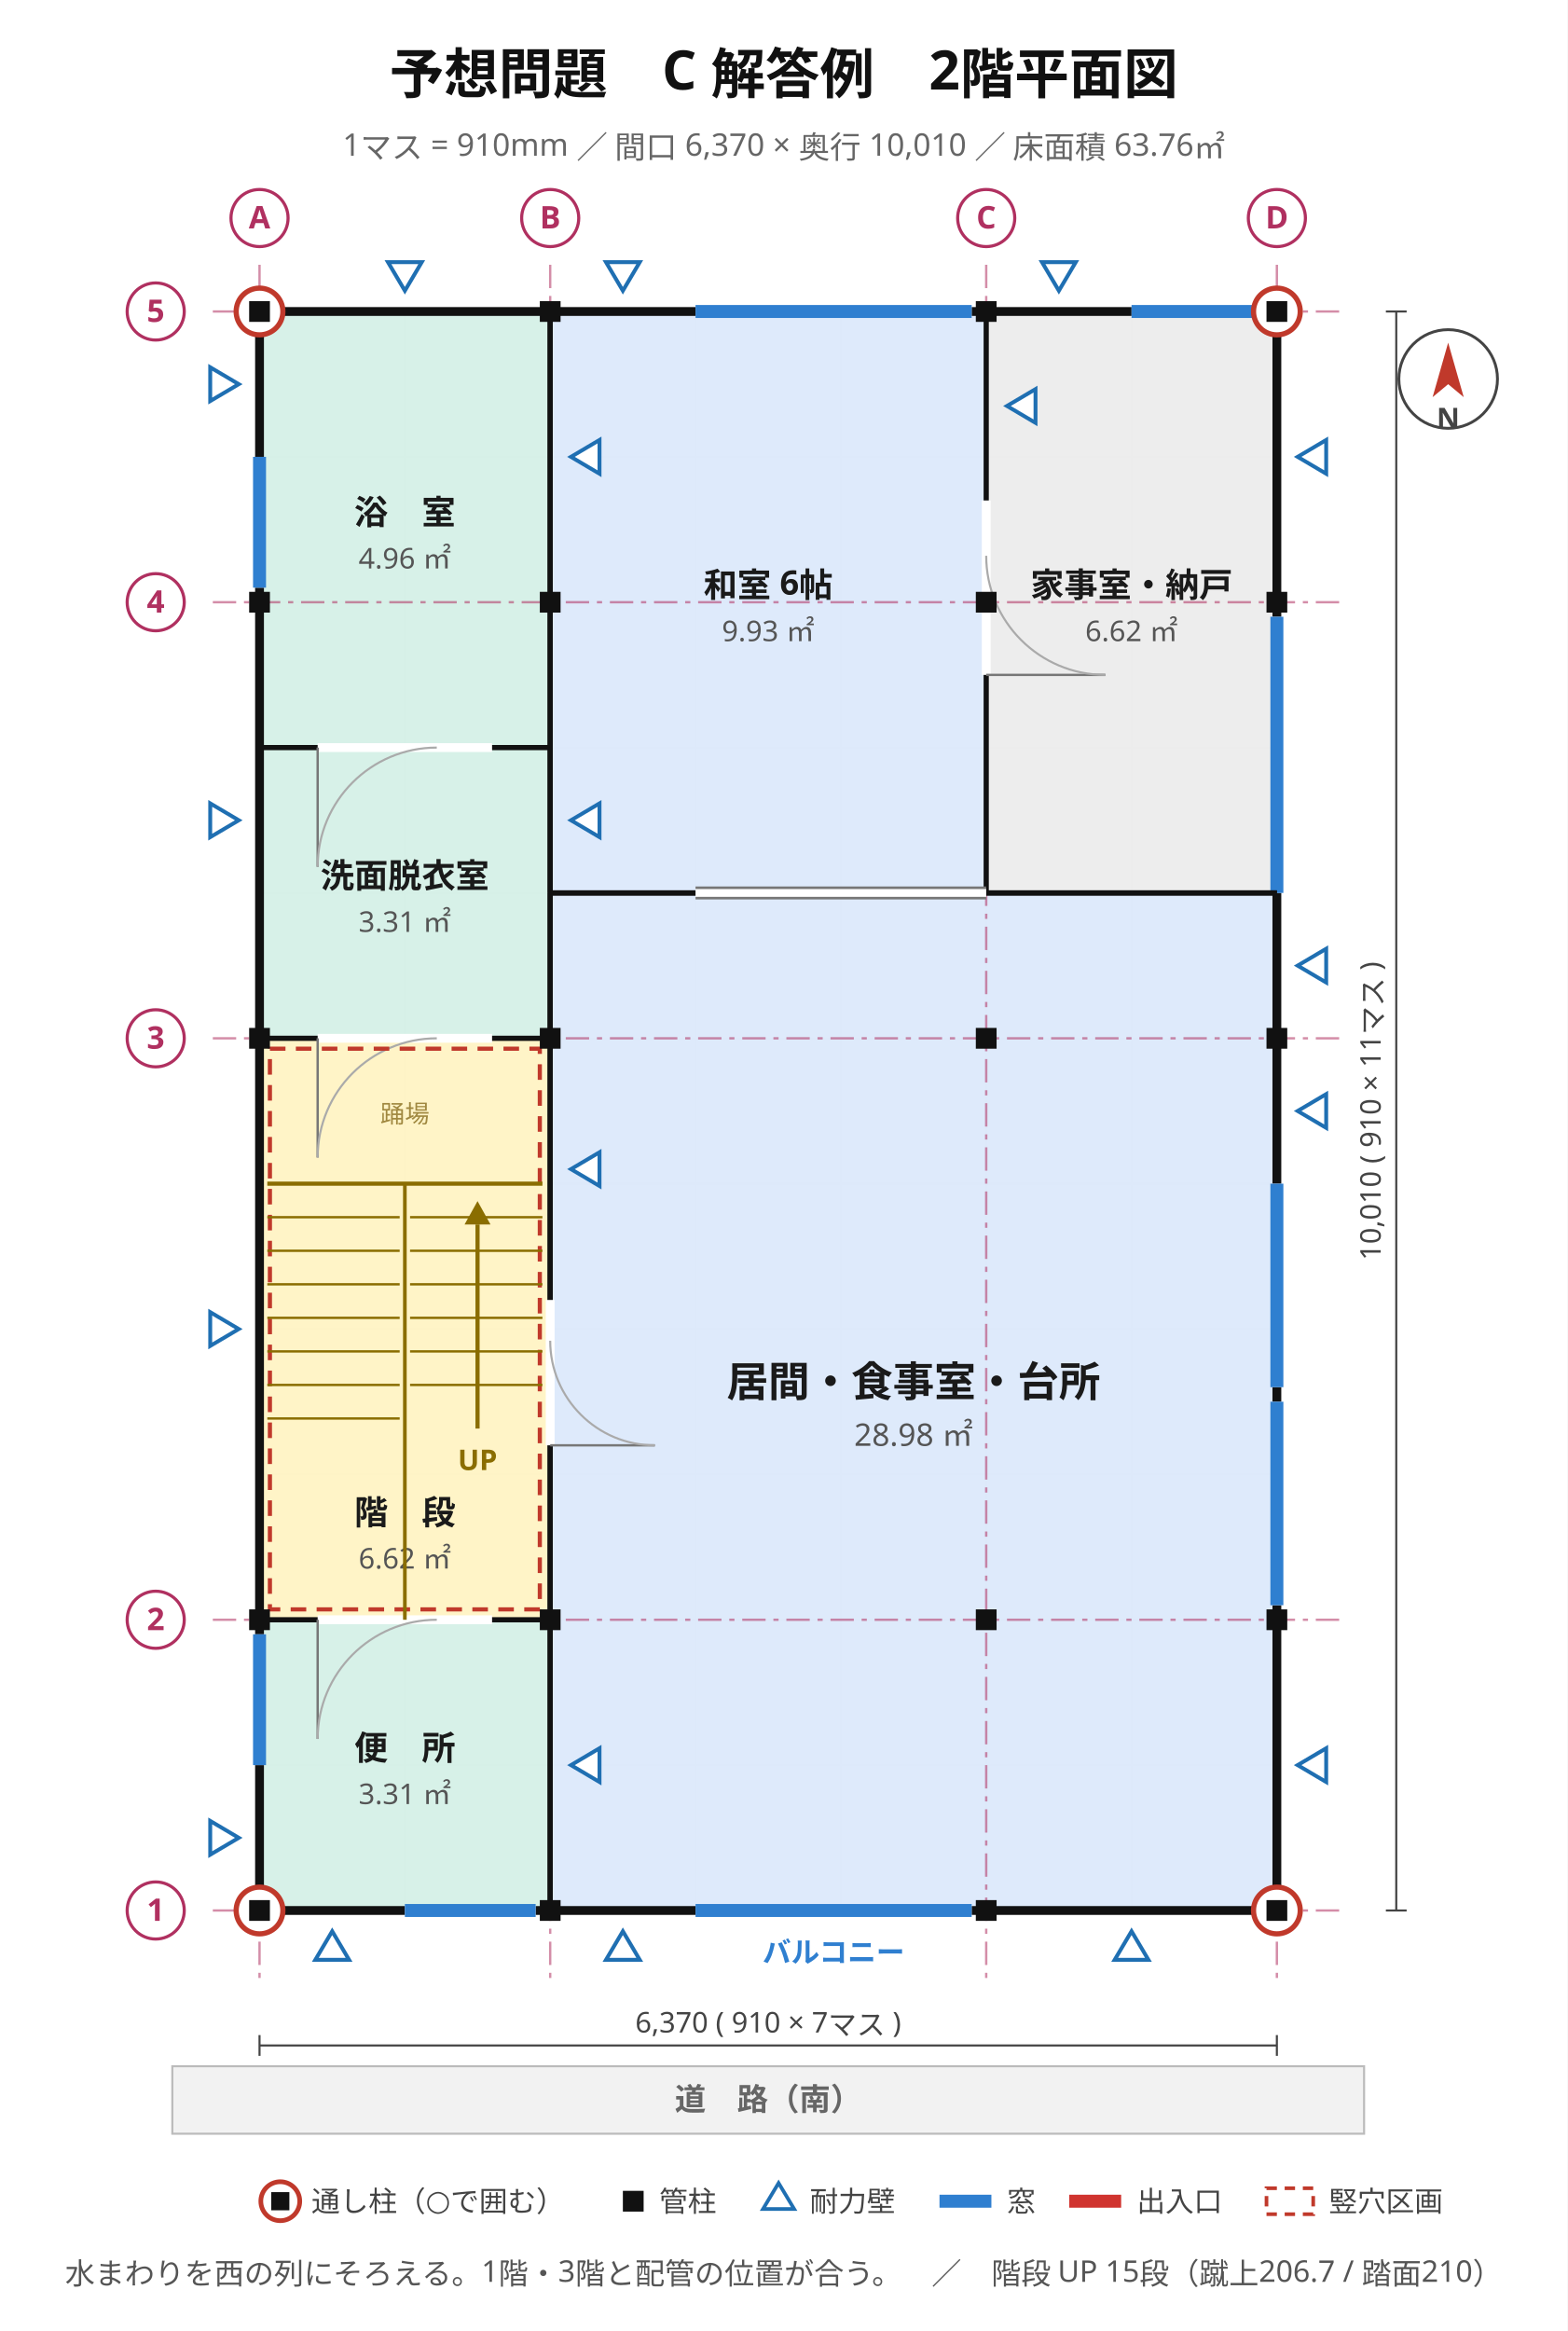
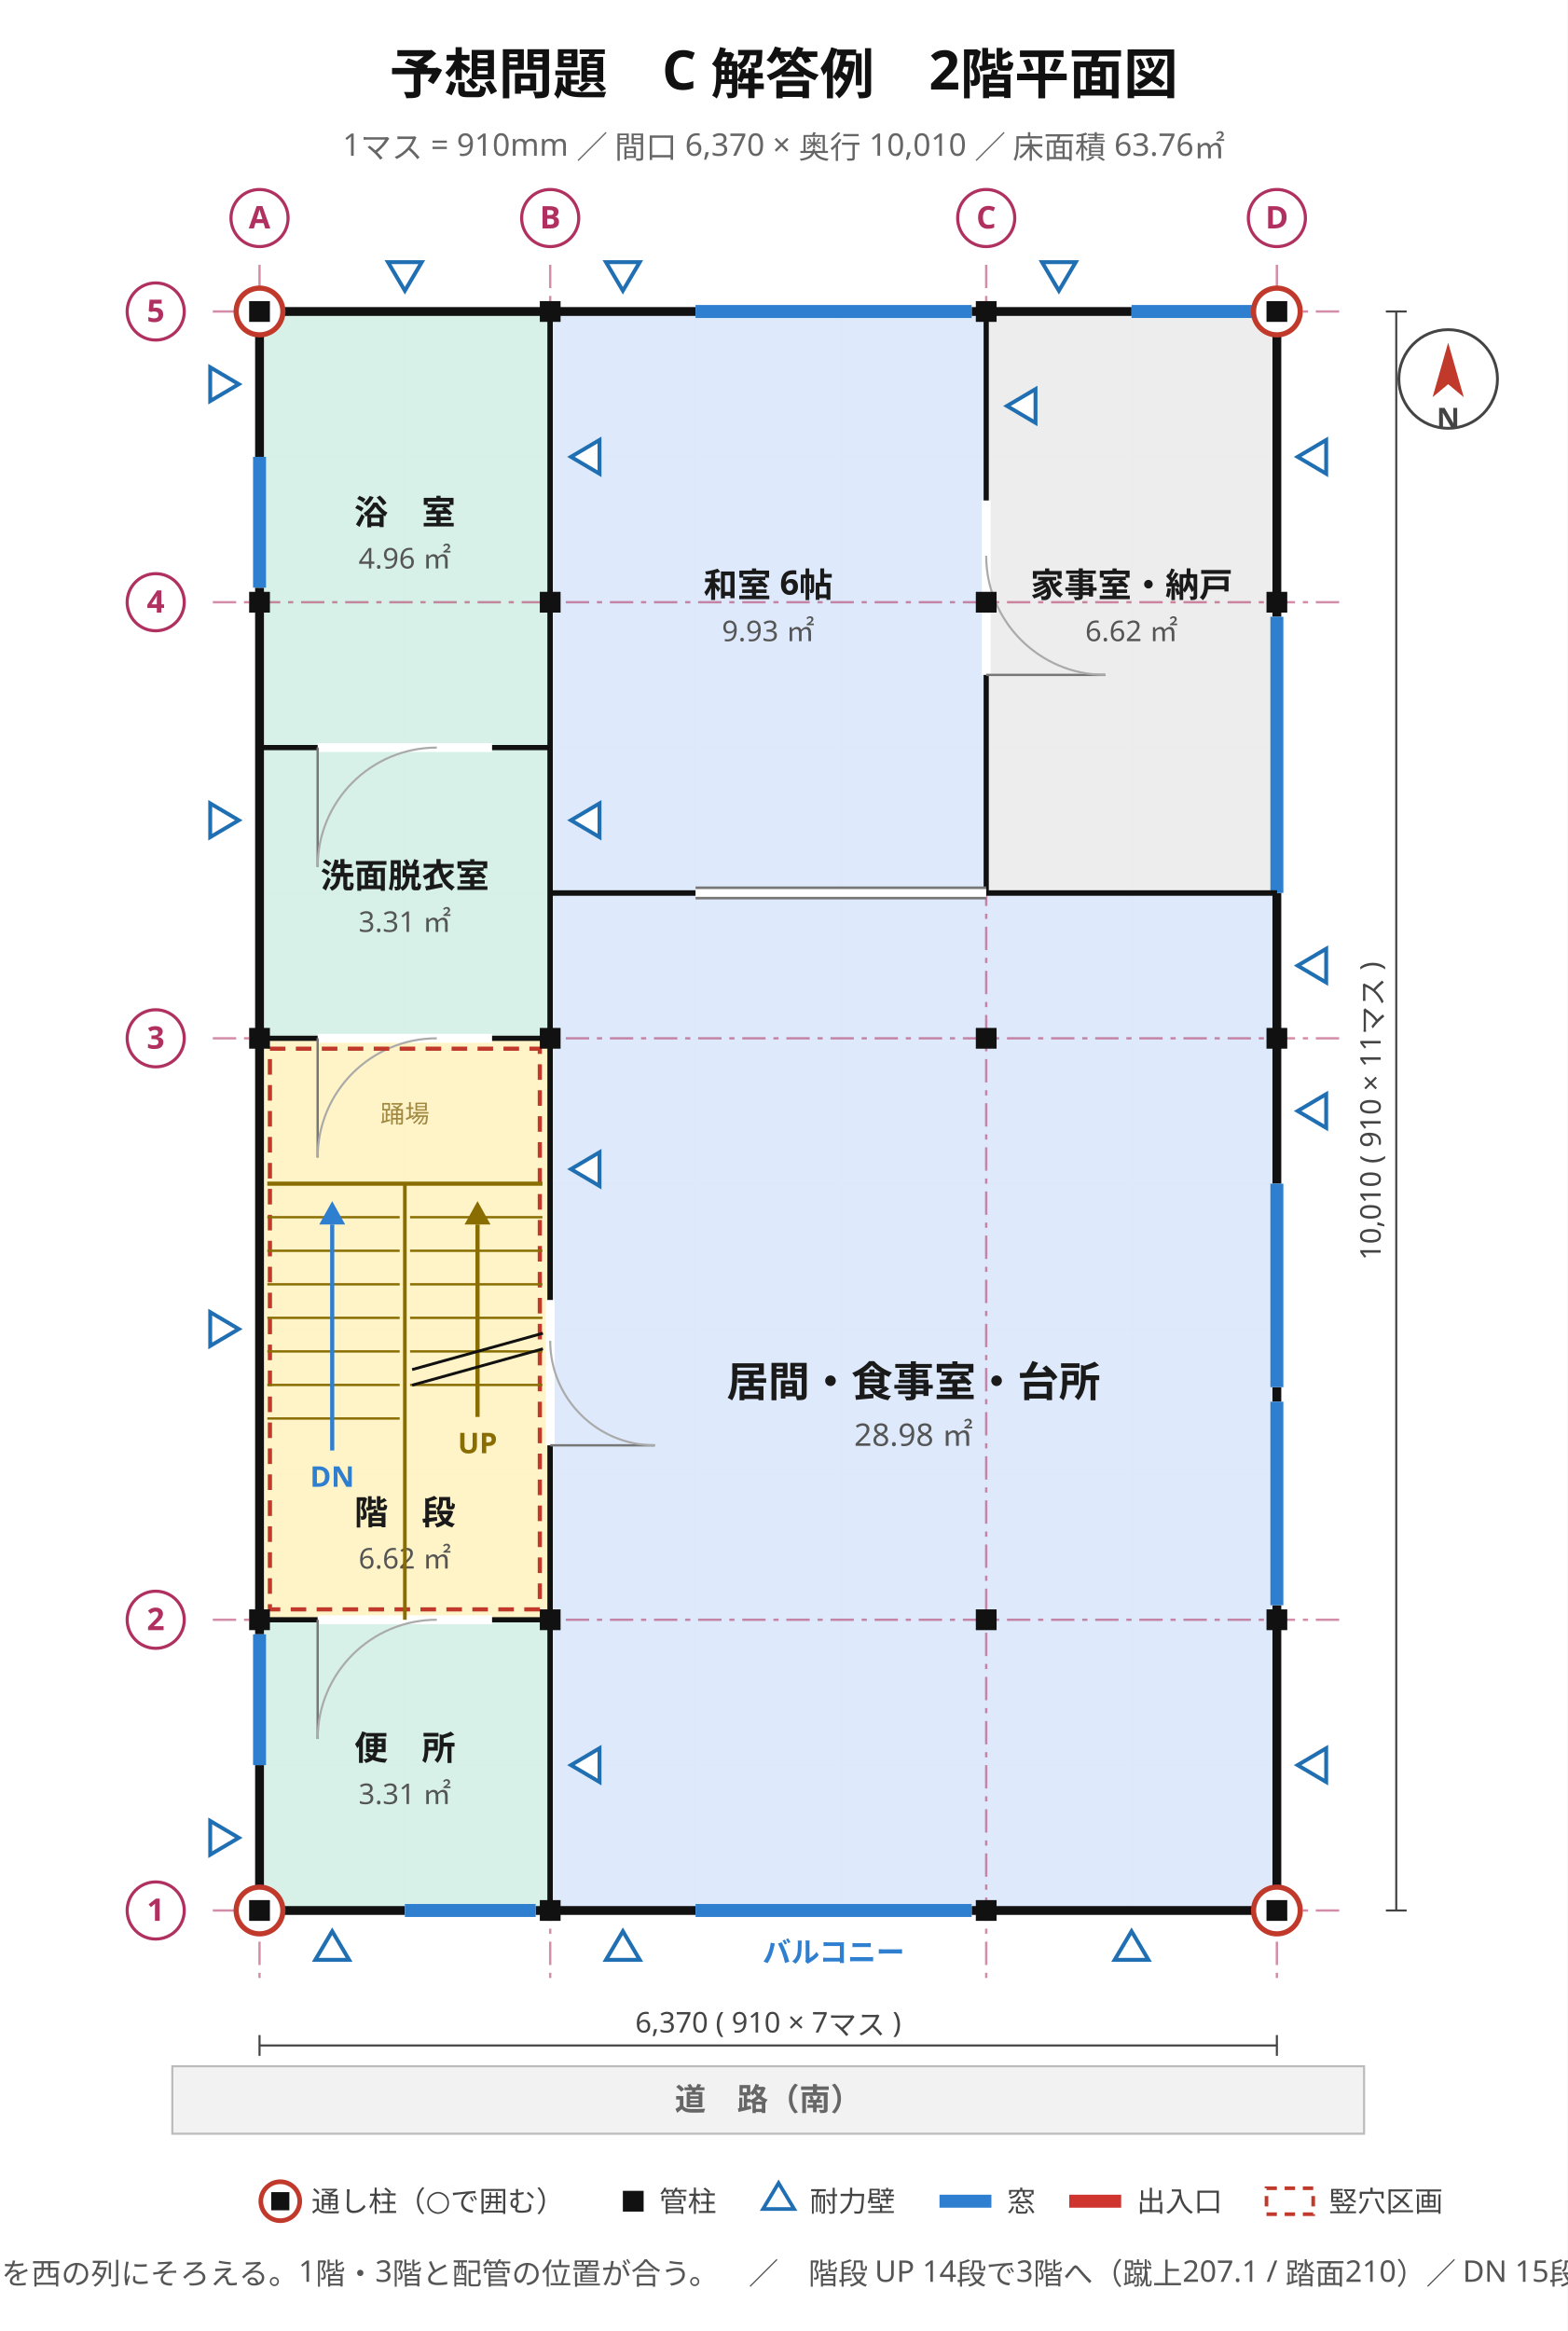
<svg xmlns="http://www.w3.org/2000/svg" viewBox="0 0 604 898" width="604" height="898" font-family="'Hiragino Sans','Hiragino Kaku Gothic ProN','Noto Sans JP','Yu Gothic',Meiryo,'IPAGothic',sans-serif">
  <rect width="604" height="898" fill="#ffffff" />
  <text x="302" y="36" font-size="21" text-anchor="middle" fill="#111" font-weight="700" font-family="'Hiragino Sans','Hiragino Kaku Gothic ProN','Noto Sans JP','Yu Gothic',Meiryo,'IPAGothic',sans-serif">予想問題　C 解答例　2階平面図</text>
  <text x="302" y="60" font-size="12" text-anchor="middle" fill="#666" font-weight="400" font-family="'Hiragino Sans','Hiragino Kaku Gothic ProN','Noto Sans JP','Yu Gothic',Meiryo,'IPAGothic',sans-serif">1マス = 910mm ／ 間口 6,370 × 奥行 10,010 ／ 床面積 63.76㎡</text>
  <line x1="100" y1="120" x2="100" y2="736" stroke="#e8e8e8" stroke-width="0.7" />
  <line x1="156" y1="120" x2="156" y2="736" stroke="#e8e8e8" stroke-width="0.7" />
  <line x1="212" y1="120" x2="212" y2="736" stroke="#e8e8e8" stroke-width="0.7" />
  <line x1="268" y1="120" x2="268" y2="736" stroke="#e8e8e8" stroke-width="0.7" />
  <line x1="324" y1="120" x2="324" y2="736" stroke="#e8e8e8" stroke-width="0.7" />
  <line x1="380" y1="120" x2="380" y2="736" stroke="#e8e8e8" stroke-width="0.7" />
  <line x1="436" y1="120" x2="436" y2="736" stroke="#e8e8e8" stroke-width="0.7" />
  <line x1="492" y1="120" x2="492" y2="736" stroke="#e8e8e8" stroke-width="0.7" />
  <line x1="100" y1="736" x2="492" y2="736" stroke="#e8e8e8" stroke-width="0.7" />
  <line x1="100" y1="680" x2="492" y2="680" stroke="#e8e8e8" stroke-width="0.7" />
  <line x1="100" y1="624" x2="492" y2="624" stroke="#e8e8e8" stroke-width="0.7" />
  <line x1="100" y1="568" x2="492" y2="568" stroke="#e8e8e8" stroke-width="0.7" />
  <line x1="100" y1="512" x2="492" y2="512" stroke="#e8e8e8" stroke-width="0.7" />
  <line x1="100" y1="456" x2="492" y2="456" stroke="#e8e8e8" stroke-width="0.7" />
  <line x1="100" y1="400" x2="492" y2="400" stroke="#e8e8e8" stroke-width="0.7" />
  <line x1="100" y1="344" x2="492" y2="344" stroke="#e8e8e8" stroke-width="0.7" />
  <line x1="100" y1="288" x2="492" y2="288" stroke="#e8e8e8" stroke-width="0.7" />
  <line x1="100" y1="232" x2="492" y2="232" stroke="#e8e8e8" stroke-width="0.7" />
  <line x1="100" y1="176" x2="492" y2="176" stroke="#e8e8e8" stroke-width="0.7" />
  <line x1="100" y1="120" x2="492" y2="120" stroke="#e8e8e8" stroke-width="0.7" />
  <rect x="100" y="624" width="112" height="112" fill="#d5f0e7" stroke="#2f9077" stroke-width="1.2" opacity="0.95" />
  <text x="156" y="678" font-size="13" text-anchor="middle" fill="#1a1a1a" font-weight="700" font-family="'Hiragino Sans','Hiragino Kaku Gothic ProN','Noto Sans JP','Yu Gothic',Meiryo,'IPAGothic',sans-serif">便　所</text>
  <text x="156" y="695" font-size="11" text-anchor="middle" fill="#555" font-weight="400" font-family="'Hiragino Sans','Hiragino Kaku Gothic ProN','Noto Sans JP','Yu Gothic',Meiryo,'IPAGothic',sans-serif">3.31 ㎡</text>
  <rect x="100" y="400" width="112" height="224" fill="#fff3c4" stroke="#bb9508" stroke-width="1.2" opacity="0.95" />
  <text x="156" y="587.28" font-size="13" text-anchor="middle" fill="#1a1a1a" font-weight="700" font-family="'Hiragino Sans','Hiragino Kaku Gothic ProN','Noto Sans JP','Yu Gothic',Meiryo,'IPAGothic',sans-serif">階　段</text>
  <text x="156" y="604.28" font-size="11" text-anchor="middle" fill="#555" font-weight="400" font-family="'Hiragino Sans','Hiragino Kaku Gothic ProN','Noto Sans JP','Yu Gothic',Meiryo,'IPAGothic',sans-serif">6.62 ㎡</text>
  <rect x="100" y="288" width="112" height="112" fill="#d5f0e7" stroke="#2f9077" stroke-width="1.2" opacity="0.95" />
  <text x="156" y="342" font-size="13" text-anchor="middle" fill="#1a1a1a" font-weight="700" font-family="'Hiragino Sans','Hiragino Kaku Gothic ProN','Noto Sans JP','Yu Gothic',Meiryo,'IPAGothic',sans-serif">洗面脱衣室</text>
  <text x="156" y="359" font-size="11" text-anchor="middle" fill="#555" font-weight="400" font-family="'Hiragino Sans','Hiragino Kaku Gothic ProN','Noto Sans JP','Yu Gothic',Meiryo,'IPAGothic',sans-serif">3.31 ㎡</text>
  <rect x="100" y="120" width="112" height="168" fill="#d5f0e7" stroke="#2f9077" stroke-width="1.2" opacity="0.95" />
  <text x="156" y="202" font-size="13" text-anchor="middle" fill="#1a1a1a" font-weight="700" font-family="'Hiragino Sans','Hiragino Kaku Gothic ProN','Noto Sans JP','Yu Gothic',Meiryo,'IPAGothic',sans-serif">浴　室</text>
  <text x="156" y="219" font-size="11" text-anchor="middle" fill="#555" font-weight="400" font-family="'Hiragino Sans','Hiragino Kaku Gothic ProN','Noto Sans JP','Yu Gothic',Meiryo,'IPAGothic',sans-serif">4.96 ㎡</text>
  <rect x="212" y="344" width="280" height="392" fill="#dce9fb" stroke="#4a76b8" stroke-width="1.2" opacity="0.95" />
  <text x="352" y="538" font-size="16" text-anchor="middle" fill="#1a1a1a" font-weight="700" font-family="'Hiragino Sans','Hiragino Kaku Gothic ProN','Noto Sans JP','Yu Gothic',Meiryo,'IPAGothic',sans-serif">居間・食事室・台所</text>
  <text x="352" y="557" font-size="12" text-anchor="middle" fill="#555" font-weight="400" font-family="'Hiragino Sans','Hiragino Kaku Gothic ProN','Noto Sans JP','Yu Gothic',Meiryo,'IPAGothic',sans-serif">28.98 ㎡</text>
  <rect x="212" y="120" width="168" height="224" fill="#dce9fb" stroke="#4a76b8" stroke-width="1.2" opacity="0.95" />
  <text x="296" y="230" font-size="13" text-anchor="middle" fill="#1a1a1a" font-weight="700" font-family="'Hiragino Sans','Hiragino Kaku Gothic ProN','Noto Sans JP','Yu Gothic',Meiryo,'IPAGothic',sans-serif">和室 6帖</text>
  <text x="296" y="247" font-size="11" text-anchor="middle" fill="#555" font-weight="400" font-family="'Hiragino Sans','Hiragino Kaku Gothic ProN','Noto Sans JP','Yu Gothic',Meiryo,'IPAGothic',sans-serif">9.93 ㎡</text>
  <rect x="380" y="120" width="112" height="224" fill="#ececec" stroke="#8a8a8a" stroke-width="1.2" opacity="0.95" />
  <text x="436" y="230" font-size="13" text-anchor="middle" fill="#1a1a1a" font-weight="700" font-family="'Hiragino Sans','Hiragino Kaku Gothic ProN','Noto Sans JP','Yu Gothic',Meiryo,'IPAGothic',sans-serif">家事室・納戸</text>
  <text x="436" y="247" font-size="11" text-anchor="middle" fill="#555" font-weight="400" font-family="'Hiragino Sans','Hiragino Kaku Gothic ProN','Noto Sans JP','Yu Gothic',Meiryo,'IPAGothic',sans-serif">6.62 ㎡</text>
  <line x1="100" y1="102" x2="100" y2="762" stroke="#b03060" stroke-width="0.9" stroke-dasharray="9 3 2 3" opacity="0.55" />
  <line x1="212" y1="102" x2="212" y2="762" stroke="#b03060" stroke-width="0.9" stroke-dasharray="9 3 2 3" opacity="0.55" />
  <line x1="380" y1="102" x2="380" y2="762" stroke="#b03060" stroke-width="0.9" stroke-dasharray="9 3 2 3" opacity="0.55" />
  <line x1="492" y1="102" x2="492" y2="762" stroke="#b03060" stroke-width="0.9" stroke-dasharray="9 3 2 3" opacity="0.55" />
  <line x1="82" y1="736" x2="518" y2="736" stroke="#b03060" stroke-width="0.9" stroke-dasharray="9 3 2 3" opacity="0.55" />
  <line x1="82" y1="624" x2="518" y2="624" stroke="#b03060" stroke-width="0.9" stroke-dasharray="9 3 2 3" opacity="0.55" />
  <line x1="82" y1="400" x2="518" y2="400" stroke="#b03060" stroke-width="0.9" stroke-dasharray="9 3 2 3" opacity="0.55" />
  <line x1="82" y1="232" x2="518" y2="232" stroke="#b03060" stroke-width="0.9" stroke-dasharray="9 3 2 3" opacity="0.55" />
  <line x1="82" y1="120" x2="518" y2="120" stroke="#b03060" stroke-width="0.9" stroke-dasharray="9 3 2 3" opacity="0.55" />
  <rect x="100" y="120" width="392" height="616" stroke="#111" stroke-width="3.4" fill="none" />
  <line x1="268" y1="736" x2="374.4" y2="736" stroke="#ffffff" stroke-width="4.2" />
  <line x1="268" y1="736" x2="374.4" y2="736" stroke="#2f7fd0" stroke-width="5.0" />
  <text x="321.2" y="756" font-size="11" text-anchor="middle" fill="#2f7fd0" font-weight="700" font-family="'Hiragino Sans','Hiragino Kaku Gothic ProN','Noto Sans JP','Yu Gothic',Meiryo,'IPAGothic',sans-serif">バルコニー</text>
  <line x1="156" y1="736" x2="206.4" y2="736" stroke="#ffffff" stroke-width="4.2" />
  <line x1="156" y1="736" x2="206.4" y2="736" stroke="#2f7fd0" stroke-width="5.0" />
  <line x1="268" y1="120" x2="374.4" y2="120" stroke="#ffffff" stroke-width="4.2" />
  <line x1="268" y1="120" x2="374.4" y2="120" stroke="#2f7fd0" stroke-width="5.0" />
  <line x1="436" y1="120" x2="486.4" y2="120" stroke="#ffffff" stroke-width="4.2" />
  <line x1="436" y1="120" x2="486.4" y2="120" stroke="#2f7fd0" stroke-width="5.0" />
  <line x1="100" y1="680" x2="100" y2="629.6" stroke="#ffffff" stroke-width="4.2" />
  <line x1="100" y1="680" x2="100" y2="629.6" stroke="#2f7fd0" stroke-width="5.0" />
  <line x1="100" y1="226.4" x2="100" y2="176" stroke="#ffffff" stroke-width="4.2" />
  <line x1="100" y1="226.4" x2="100" y2="176" stroke="#2f7fd0" stroke-width="5.0" />
  <line x1="492" y1="618.4" x2="492" y2="540" stroke="#ffffff" stroke-width="4.2" />
  <line x1="492" y1="618.4" x2="492" y2="540" stroke="#2f7fd0" stroke-width="5.0" />
  <line x1="492" y1="534.4" x2="492" y2="456" stroke="#ffffff" stroke-width="4.2" />
  <line x1="492" y1="534.4" x2="492" y2="456" stroke="#2f7fd0" stroke-width="5.0" />
  <line x1="492" y1="344" x2="492" y2="237.6" stroke="#ffffff" stroke-width="4.2" />
  <line x1="492" y1="344" x2="492" y2="237.6" stroke="#2f7fd0" stroke-width="5.0" />
+   <line x1="212" y1="344" x2="212" y2="120" stroke="#111" stroke-width="2.0" />
  <line x1="212" y1="624" x2="212" y2="400" stroke="#111" stroke-width="2.0" />
+   <line x1="212" y1="736" x2="212" y2="624" stroke="#111" stroke-width="2.0" />
+   <line x1="100" y1="288" x2="212" y2="288" stroke="#111" stroke-width="2.0" />
+   <line x1="380" y1="344" x2="492" y2="344" stroke="#111" stroke-width="2.0" />
+   <line x1="212" y1="344" x2="380" y2="344" stroke="#111" stroke-width="2.0" />
+   <line x1="212" y1="736" x2="212" y2="344" stroke="#111" stroke-width="2.0" />
+   <line x1="212" y1="288" x2="212" y2="120" stroke="#111" stroke-width="2.0" />
  <line x1="100" y1="400" x2="212" y2="400" stroke="#111" stroke-width="2.0" />
+   <line x1="212" y1="400" x2="212" y2="288" stroke="#111" stroke-width="2.0" />
+   <line x1="100" y1="624" x2="212" y2="624" stroke="#111" stroke-width="2.0" />
+   <line x1="212" y1="344" x2="492" y2="344" stroke="#111" stroke-width="2.0" />
  <line x1="380" y1="344" x2="380" y2="120" stroke="#111" stroke-width="2.0" />
-   <line x1="100" y1="288" x2="212" y2="288" stroke="#111" stroke-width="2.0" />
-   <line x1="100" y1="624" x2="212" y2="624" stroke="#111" stroke-width="2.0" />
-   <line x1="380" y1="344" x2="492" y2="344" stroke="#111" stroke-width="2.0" />
-   <line x1="212" y1="344" x2="212" y2="120" stroke="#111" stroke-width="2.0" />
-   <line x1="212" y1="736" x2="212" y2="624" stroke="#111" stroke-width="2.0" />
-   <line x1="212" y1="344" x2="380" y2="344" stroke="#111" stroke-width="2.0" />
-   <line x1="212" y1="400" x2="212" y2="288" stroke="#111" stroke-width="2.0" />
-   <line x1="212" y1="288" x2="212" y2="120" stroke="#111" stroke-width="2.0" />
-   <line x1="212" y1="344" x2="492" y2="344" stroke="#111" stroke-width="2.0" />
-   <line x1="212" y1="736" x2="212" y2="344" stroke="#111" stroke-width="2.0" />
  <line x1="122.4" y1="624" x2="189.6" y2="624" stroke="#ffffff" stroke-width="3.4" />
  <line x1="122.4" y1="624" x2="122.4" y2="669.92" stroke="#777" stroke-width="0.9" />
  <path d="M 122.4 669.9 A 45.9 45.9 0 0 1 168.3 624.0" stroke="#aaa" stroke-width="0.8" fill="none" />
  <line x1="212" y1="556.8" x2="212" y2="500.8" stroke="#ffffff" stroke-width="3.4" />
  <line x1="212" y1="556.8" x2="252.32" y2="556.8" stroke="#777" stroke-width="0.9" />
  <path d="M 252.3 556.8 A 40.3 40.3 0 0 1 212.0 516.5" stroke="#aaa" stroke-width="0.8" fill="none" />
  <line x1="122.4" y1="400" x2="189.6" y2="400" stroke="#ffffff" stroke-width="3.4" />
  <line x1="122.4" y1="400" x2="122.4" y2="445.92" stroke="#777" stroke-width="0.9" />
  <path d="M 122.4 445.9 A 45.9 45.9 0 0 1 168.3 400.0" stroke="#aaa" stroke-width="0.8" fill="none" />
  <line x1="122.4" y1="288" x2="189.6" y2="288" stroke="#ffffff" stroke-width="3.4" />
  <line x1="122.4" y1="288" x2="122.4" y2="333.92" stroke="#777" stroke-width="0.9" />
  <path d="M 122.4 333.9 A 45.9 45.9 0 0 1 168.3 288.0" stroke="#aaa" stroke-width="0.8" fill="none" />
  <line x1="268" y1="344" x2="380" y2="344" stroke="#ffffff" stroke-width="3.4" />
  <line x1="268" y1="342" x2="380" y2="342" stroke="#777" stroke-width="1.0" />
  <line x1="268" y1="346" x2="380" y2="346" stroke="#777" stroke-width="1.0" />
  <line x1="380" y1="260" x2="380" y2="192.8" stroke="#ffffff" stroke-width="3.4" />
  <line x1="380" y1="260" x2="425.92" y2="260" stroke="#777" stroke-width="0.9" />
  <path d="M 425.9 260.0 A 45.9 45.9 0 0 1 380.0 214.1" stroke="#aaa" stroke-width="0.8" fill="none" />
  <rect x="104" y="404" width="104" height="216" fill="none" stroke="#c0392b" stroke-width="1.6" stroke-dasharray="6 4" />
  <line x1="103" y1="456" x2="209" y2="456" stroke="#8a6d00" stroke-width="1.6" />
  <line x1="156" y1="624" x2="156" y2="456" stroke="#8a6d00" stroke-width="1.4" />
  <line x1="158" y1="468.92" x2="209" y2="468.92" stroke="#8a6d00" stroke-width="0.9" />
  <line x1="158" y1="481.85" x2="209" y2="481.85" stroke="#8a6d00" stroke-width="0.9" />
  <line x1="158" y1="494.77" x2="209" y2="494.77" stroke="#8a6d00" stroke-width="0.9" />
  <line x1="158" y1="507.69" x2="209" y2="507.69" stroke="#8a6d00" stroke-width="0.9" />
  <line x1="158" y1="520.62" x2="209" y2="520.62" stroke="#8a6d00" stroke-width="0.9" />
  <line x1="158" y1="533.54" x2="209" y2="533.54" stroke="#8a6d00" stroke-width="0.9" />
  <line x1="103" y1="468.92" x2="154" y2="468.92" stroke="#8a6d00" stroke-width="0.9" />
  <line x1="103" y1="481.85" x2="154" y2="481.85" stroke="#8a6d00" stroke-width="0.9" />
  <line x1="103" y1="494.77" x2="154" y2="494.77" stroke="#8a6d00" stroke-width="0.9" />
  <line x1="103" y1="507.69" x2="154" y2="507.69" stroke="#8a6d00" stroke-width="0.9" />
  <line x1="103" y1="520.62" x2="154" y2="520.62" stroke="#8a6d00" stroke-width="0.9" />
  <line x1="103" y1="533.54" x2="154" y2="533.54" stroke="#8a6d00" stroke-width="0.9" />
  <line x1="103" y1="546.46" x2="154" y2="546.46" stroke="#8a6d00" stroke-width="0.9" />
-   <line x1="184" y1="550.34" x2="184" y2="471.72" stroke="#8a6d00" stroke-width="1.6" />
+   <line x1="184" y1="545.86" x2="184" y2="471.72" stroke="#8a6d00" stroke-width="1.6" />
  <polygon points="184,462.72 179,471.72 189,471.72" fill="#8a6d00" />
-   <text x="184" y="566.34" font-size="11" text-anchor="middle" fill="#8a6d00" font-weight="700" font-family="'Hiragino Sans','Hiragino Kaku Gothic ProN','Noto Sans JP','Yu Gothic',Meiryo,'IPAGothic',sans-serif">UP</text>
+   <text x="184" y="559.86" font-size="11" text-anchor="middle" fill="#8a6d00" font-weight="700" font-family="'Hiragino Sans','Hiragino Kaku Gothic ProN','Noto Sans JP','Yu Gothic',Meiryo,'IPAGothic',sans-serif">UP</text>
+   <line x1="158.8" y1="527.62" x2="209.2" y2="513.62" stroke="#111" stroke-width="1.1" />
+   <line x1="158.8" y1="533.62" x2="209.2" y2="519.62" stroke="#111" stroke-width="1.1" />
+   <line x1="128" y1="558.78" x2="128" y2="471.72" stroke="#2f7fd0" stroke-width="1.6" />
+   <polygon points="128,462.72 123,471.72 133,471.72" fill="#2f7fd0" />
+   <text x="128" y="572.78" font-size="11" text-anchor="middle" fill="#2f7fd0" font-weight="700" font-family="'Hiragino Sans','Hiragino Kaku Gothic ProN','Noto Sans JP','Yu Gothic',Meiryo,'IPAGothic',sans-serif">DN</text>
  <text x="156" y="432.48" font-size="9.5" text-anchor="middle" fill="#a08840" font-weight="400" font-family="'Hiragino Sans','Hiragino Kaku Gothic ProN','Noto Sans JP','Yu Gothic',Meiryo,'IPAGothic',sans-serif">踊場</text>
  <polygon points="92,708 81,701.5 81,714.5" fill="#ffffff" stroke="#1f6fb2" stroke-width="1.5" />
  <polygon points="92,512 81,505.5 81,518.5" fill="#ffffff" stroke="#1f6fb2" stroke-width="1.5" />
  <polygon points="92,316 81,309.5 81,322.5" fill="#ffffff" stroke="#1f6fb2" stroke-width="1.5" />
  <polygon points="92,148 81,141.5 81,154.5" fill="#ffffff" stroke="#1f6fb2" stroke-width="1.5" />
  <polygon points="220,680 231,673.5 231,686.5" fill="#ffffff" stroke="#1f6fb2" stroke-width="1.5" />
  <polygon points="220,450.4 231,443.9 231,456.9" fill="#ffffff" stroke="#1f6fb2" stroke-width="1.5" />
  <polygon points="220,316 231,309.5 231,322.5" fill="#ffffff" stroke="#1f6fb2" stroke-width="1.5" />
  <polygon points="220,176 231,169.5 231,182.5" fill="#ffffff" stroke="#1f6fb2" stroke-width="1.5" />
  <polygon points="388,156.4 399,149.9 399,162.9" fill="#ffffff" stroke="#1f6fb2" stroke-width="1.5" />
  <polygon points="500,680 511,673.5 511,686.5" fill="#ffffff" stroke="#1f6fb2" stroke-width="1.5" />
  <polygon points="500,428 511,421.5 511,434.5" fill="#ffffff" stroke="#1f6fb2" stroke-width="1.5" />
  <polygon points="500,372 511,365.5 511,378.5" fill="#ffffff" stroke="#1f6fb2" stroke-width="1.5" />
  <polygon points="500,176 511,169.5 511,182.5" fill="#ffffff" stroke="#1f6fb2" stroke-width="1.5" />
  <polygon points="128,744 121.5,755 134.5,755" fill="#ffffff" stroke="#1f6fb2" stroke-width="1.5" />
  <polygon points="240,744 233.5,755 246.5,755" fill="#ffffff" stroke="#1f6fb2" stroke-width="1.5" />
  <polygon points="436,744 429.5,755 442.5,755" fill="#ffffff" stroke="#1f6fb2" stroke-width="1.5" />
  <polygon points="156,112 149.5,101 162.5,101" fill="#ffffff" stroke="#1f6fb2" stroke-width="1.5" />
  <polygon points="240,112 233.5,101 246.5,101" fill="#ffffff" stroke="#1f6fb2" stroke-width="1.5" />
  <polygon points="408,112 401.5,101 414.5,101" fill="#ffffff" stroke="#1f6fb2" stroke-width="1.5" />
  <rect x="208" y="732" width="8" height="8" fill="#111" />
  <rect x="376" y="732" width="8" height="8" fill="#111" />
  <rect x="96" y="620" width="8" height="8" fill="#111" />
  <rect x="488" y="620" width="8" height="8" fill="#111" />
  <rect x="96" y="396" width="8" height="8" fill="#111" />
  <rect x="488" y="396" width="8" height="8" fill="#111" />
  <rect x="96" y="228" width="8" height="8" fill="#111" />
  <rect x="488" y="228" width="8" height="8" fill="#111" />
  <rect x="208" y="116" width="8" height="8" fill="#111" />
  <rect x="376" y="116" width="8" height="8" fill="#111" />
  <rect x="208" y="620" width="8" height="8" fill="#111" />
  <rect x="376" y="620" width="8" height="8" fill="#111" />
  <rect x="208" y="396" width="8" height="8" fill="#111" />
  <rect x="376" y="396" width="8" height="8" fill="#111" />
  <rect x="208" y="228" width="8" height="8" fill="#111" />
  <rect x="376" y="228" width="8" height="8" fill="#111" />
  <circle cx="100" cy="736" r="9" fill="#ffffff" stroke="#c0392b" stroke-width="2.0" />
  <rect x="96" y="732" width="8" height="8" fill="#111" />
  <circle cx="492" cy="736" r="9" fill="#ffffff" stroke="#c0392b" stroke-width="2.0" />
  <rect x="488" y="732" width="8" height="8" fill="#111" />
  <circle cx="100" cy="120" r="9" fill="#ffffff" stroke="#c0392b" stroke-width="2.0" />
  <rect x="96" y="116" width="8" height="8" fill="#111" />
  <circle cx="492" cy="120" r="9" fill="#ffffff" stroke="#c0392b" stroke-width="2.0" />
  <rect x="488" y="116" width="8" height="8" fill="#111" />
  <circle cx="100" cy="84" r="11" fill="#ffffff" stroke="#b03060" stroke-width="1.2" />
  <text x="100" y="88" font-size="12" text-anchor="middle" fill="#b03060" font-weight="700" font-family="'Hiragino Sans','Hiragino Kaku Gothic ProN','Noto Sans JP','Yu Gothic',Meiryo,'IPAGothic',sans-serif">A</text>
  <circle cx="212" cy="84" r="11" fill="#ffffff" stroke="#b03060" stroke-width="1.2" />
  <text x="212" y="88" font-size="12" text-anchor="middle" fill="#b03060" font-weight="700" font-family="'Hiragino Sans','Hiragino Kaku Gothic ProN','Noto Sans JP','Yu Gothic',Meiryo,'IPAGothic',sans-serif">B</text>
  <circle cx="380" cy="84" r="11" fill="#ffffff" stroke="#b03060" stroke-width="1.2" />
  <text x="380" y="88" font-size="12" text-anchor="middle" fill="#b03060" font-weight="700" font-family="'Hiragino Sans','Hiragino Kaku Gothic ProN','Noto Sans JP','Yu Gothic',Meiryo,'IPAGothic',sans-serif">C</text>
  <circle cx="492" cy="84" r="11" fill="#ffffff" stroke="#b03060" stroke-width="1.2" />
  <text x="492" y="88" font-size="12" text-anchor="middle" fill="#b03060" font-weight="700" font-family="'Hiragino Sans','Hiragino Kaku Gothic ProN','Noto Sans JP','Yu Gothic',Meiryo,'IPAGothic',sans-serif">D</text>
  <circle cx="60" cy="736" r="11" fill="#ffffff" stroke="#b03060" stroke-width="1.2" />
  <text x="60" y="740" font-size="12" text-anchor="middle" fill="#b03060" font-weight="700" font-family="'Hiragino Sans','Hiragino Kaku Gothic ProN','Noto Sans JP','Yu Gothic',Meiryo,'IPAGothic',sans-serif">1</text>
  <circle cx="60" cy="624" r="11" fill="#ffffff" stroke="#b03060" stroke-width="1.2" />
  <text x="60" y="628" font-size="12" text-anchor="middle" fill="#b03060" font-weight="700" font-family="'Hiragino Sans','Hiragino Kaku Gothic ProN','Noto Sans JP','Yu Gothic',Meiryo,'IPAGothic',sans-serif">2</text>
  <circle cx="60" cy="400" r="11" fill="#ffffff" stroke="#b03060" stroke-width="1.2" />
  <text x="60" y="404" font-size="12" text-anchor="middle" fill="#b03060" font-weight="700" font-family="'Hiragino Sans','Hiragino Kaku Gothic ProN','Noto Sans JP','Yu Gothic',Meiryo,'IPAGothic',sans-serif">3</text>
  <circle cx="60" cy="232" r="11" fill="#ffffff" stroke="#b03060" stroke-width="1.2" />
  <text x="60" y="236" font-size="12" text-anchor="middle" fill="#b03060" font-weight="700" font-family="'Hiragino Sans','Hiragino Kaku Gothic ProN','Noto Sans JP','Yu Gothic',Meiryo,'IPAGothic',sans-serif">4</text>
  <circle cx="60" cy="120" r="11" fill="#ffffff" stroke="#b03060" stroke-width="1.2" />
  <text x="60" y="124" font-size="12" text-anchor="middle" fill="#b03060" font-weight="700" font-family="'Hiragino Sans','Hiragino Kaku Gothic ProN','Noto Sans JP','Yu Gothic',Meiryo,'IPAGothic',sans-serif">5</text>
  <line x1="100" y1="788" x2="492" y2="788" stroke="#444" stroke-width="0.8" />
  <line x1="100" y1="784" x2="100" y2="792" stroke="#444" stroke-width="0.8" />
  <line x1="492" y1="784" x2="492" y2="792" stroke="#444" stroke-width="0.8" />
  <text x="296" y="783" font-size="11" text-anchor="middle" fill="#444" font-weight="400" font-family="'Hiragino Sans','Hiragino Kaku Gothic ProN','Noto Sans JP','Yu Gothic',Meiryo,'IPAGothic',sans-serif">6,370  ( 910 × 7マス )</text>
  <line x1="538" y1="736" x2="538" y2="120" stroke="#444" stroke-width="0.8" />
  <line x1="534" y1="736" x2="542" y2="736" stroke="#444" stroke-width="0.8" />
  <line x1="534" y1="120" x2="542" y2="120" stroke="#444" stroke-width="0.8" />
  <g transform="translate(532,428) rotate(-90)">
    <text x="0" y="0" font-size="11" text-anchor="middle" fill="#444" font-weight="400" font-family="'Hiragino Sans','Hiragino Kaku Gothic ProN','Noto Sans JP','Yu Gothic',Meiryo,'IPAGothic',sans-serif">10,010  ( 910 × 11マス )</text>
  </g>
  <circle cx="558" cy="146" r="19" fill="#ffffff" stroke="#444" stroke-width="1.1" />
  <polygon points="558,132 552,153 558,148 564,153" fill="#c0392b" />
  <text x="558" y="165" font-size="11" text-anchor="middle" fill="#444" font-weight="700" font-family="'Hiragino Sans','Hiragino Kaku Gothic ProN','Noto Sans JP','Yu Gothic',Meiryo,'IPAGothic',sans-serif">N</text>
  <rect x="66.4" y="796" width="459.2" height="26" fill="#f2f2f2" stroke="#bbb" stroke-width="0.8" />
  <text x="296" y="813" font-size="12" text-anchor="middle" fill="#666" font-weight="700" font-family="'Hiragino Sans','Hiragino Kaku Gothic ProN','Noto Sans JP','Yu Gothic',Meiryo,'IPAGothic',sans-serif">道　路（南）</text>
  <circle cx="108" cy="848" r="7.5" fill="#ffffff" stroke="#c0392b" stroke-width="1.8" />
  <rect x="104.5" y="844.5" width="7" height="7" fill="#111" />
  <text x="120" y="852" font-size="11" text-anchor="start" fill="#444" font-weight="400" font-family="'Hiragino Sans','Hiragino Kaku Gothic ProN','Noto Sans JP','Yu Gothic',Meiryo,'IPAGothic',sans-serif">通し柱（○で囲む）</text>
  <rect x="240" y="844" width="8" height="8" fill="#111" />
  <text x="254" y="852" font-size="11" text-anchor="start" fill="#444" font-weight="400" font-family="'Hiragino Sans','Hiragino Kaku Gothic ProN','Noto Sans JP','Yu Gothic',Meiryo,'IPAGothic',sans-serif">管柱</text>
  <polygon points="300,841 294,851 306,851" fill="#fff" stroke="#1f6fb2" stroke-width="1.4" />
  <text x="312" y="852" font-size="11" text-anchor="start" fill="#444" font-weight="400" font-family="'Hiragino Sans','Hiragino Kaku Gothic ProN','Noto Sans JP','Yu Gothic',Meiryo,'IPAGothic',sans-serif">耐力壁</text>
  <line x1="362" y1="848" x2="382" y2="848" stroke="#2f7fd0" stroke-width="5" />
  <text x="388" y="852" font-size="11" text-anchor="start" fill="#444" font-weight="400" font-family="'Hiragino Sans','Hiragino Kaku Gothic ProN','Noto Sans JP','Yu Gothic',Meiryo,'IPAGothic',sans-serif">窓</text>
  <line x1="412" y1="848" x2="432" y2="848" stroke="#d0342f" stroke-width="5" />
  <text x="438" y="852" font-size="11" text-anchor="start" fill="#444" font-weight="400" font-family="'Hiragino Sans','Hiragino Kaku Gothic ProN','Noto Sans JP','Yu Gothic',Meiryo,'IPAGothic',sans-serif">出入口</text>
  <rect x="488" y="843" width="18" height="10" fill="none" stroke="#c0392b" stroke-width="1.4" stroke-dasharray="4 3" />
  <text x="512" y="852" font-size="11" text-anchor="start" fill="#444" font-weight="400" font-family="'Hiragino Sans','Hiragino Kaku Gothic ProN','Noto Sans JP','Yu Gothic',Meiryo,'IPAGothic',sans-serif">竪穴区画</text>
-   <text x="302" y="880" font-size="11.5" text-anchor="middle" fill="#555" font-weight="400" font-family="'Hiragino Sans','Hiragino Kaku Gothic ProN','Noto Sans JP','Yu Gothic',Meiryo,'IPAGothic',sans-serif">水まわりを西の列にそろえる。1階・3階と配管の位置が合う。　／　階段 UP 15段（蹴上206.7 / 踏面210）</text>
+   <text x="302" y="880" font-size="11.5" text-anchor="middle" fill="#555" font-weight="400" font-family="'Hiragino Sans','Hiragino Kaku Gothic ProN','Noto Sans JP','Yu Gothic',Meiryo,'IPAGothic',sans-serif">水まわりを西の列にそろえる。1階・3階と配管の位置が合う。　／　階段 UP 14段で3階へ（蹴上207.1 / 踏面210）／ DN 15段で1階へ</text>
</svg>
